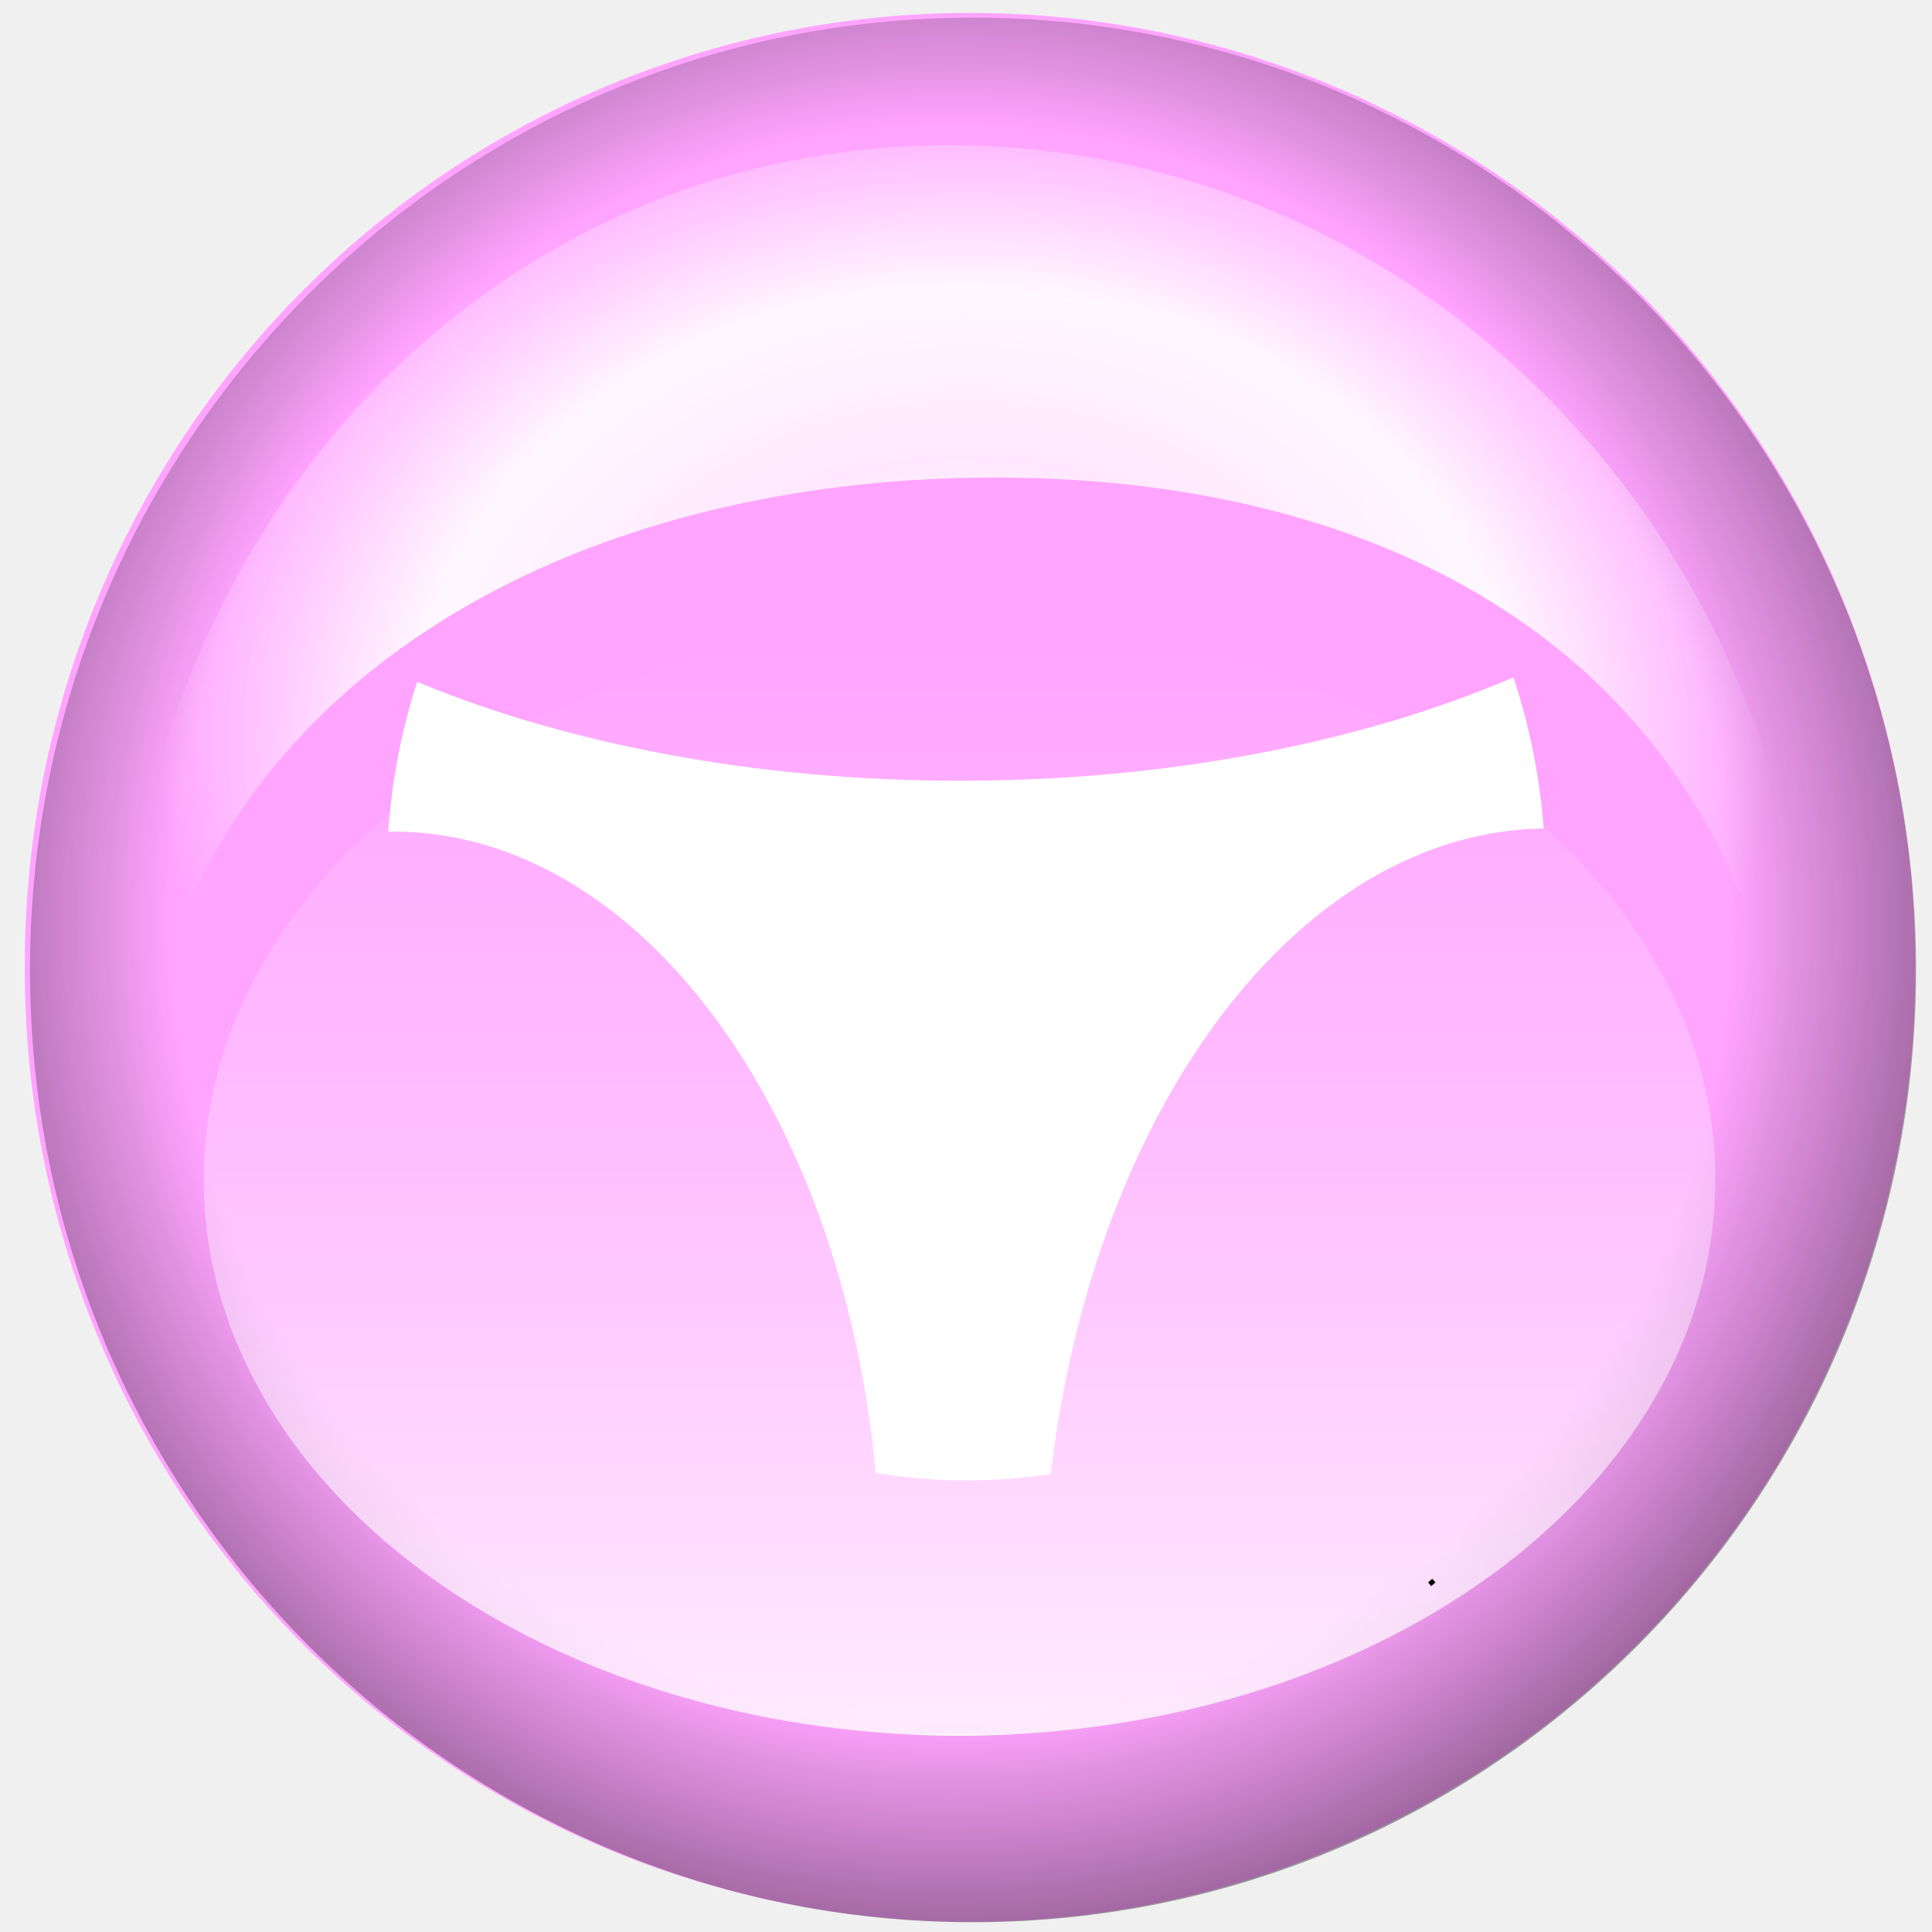
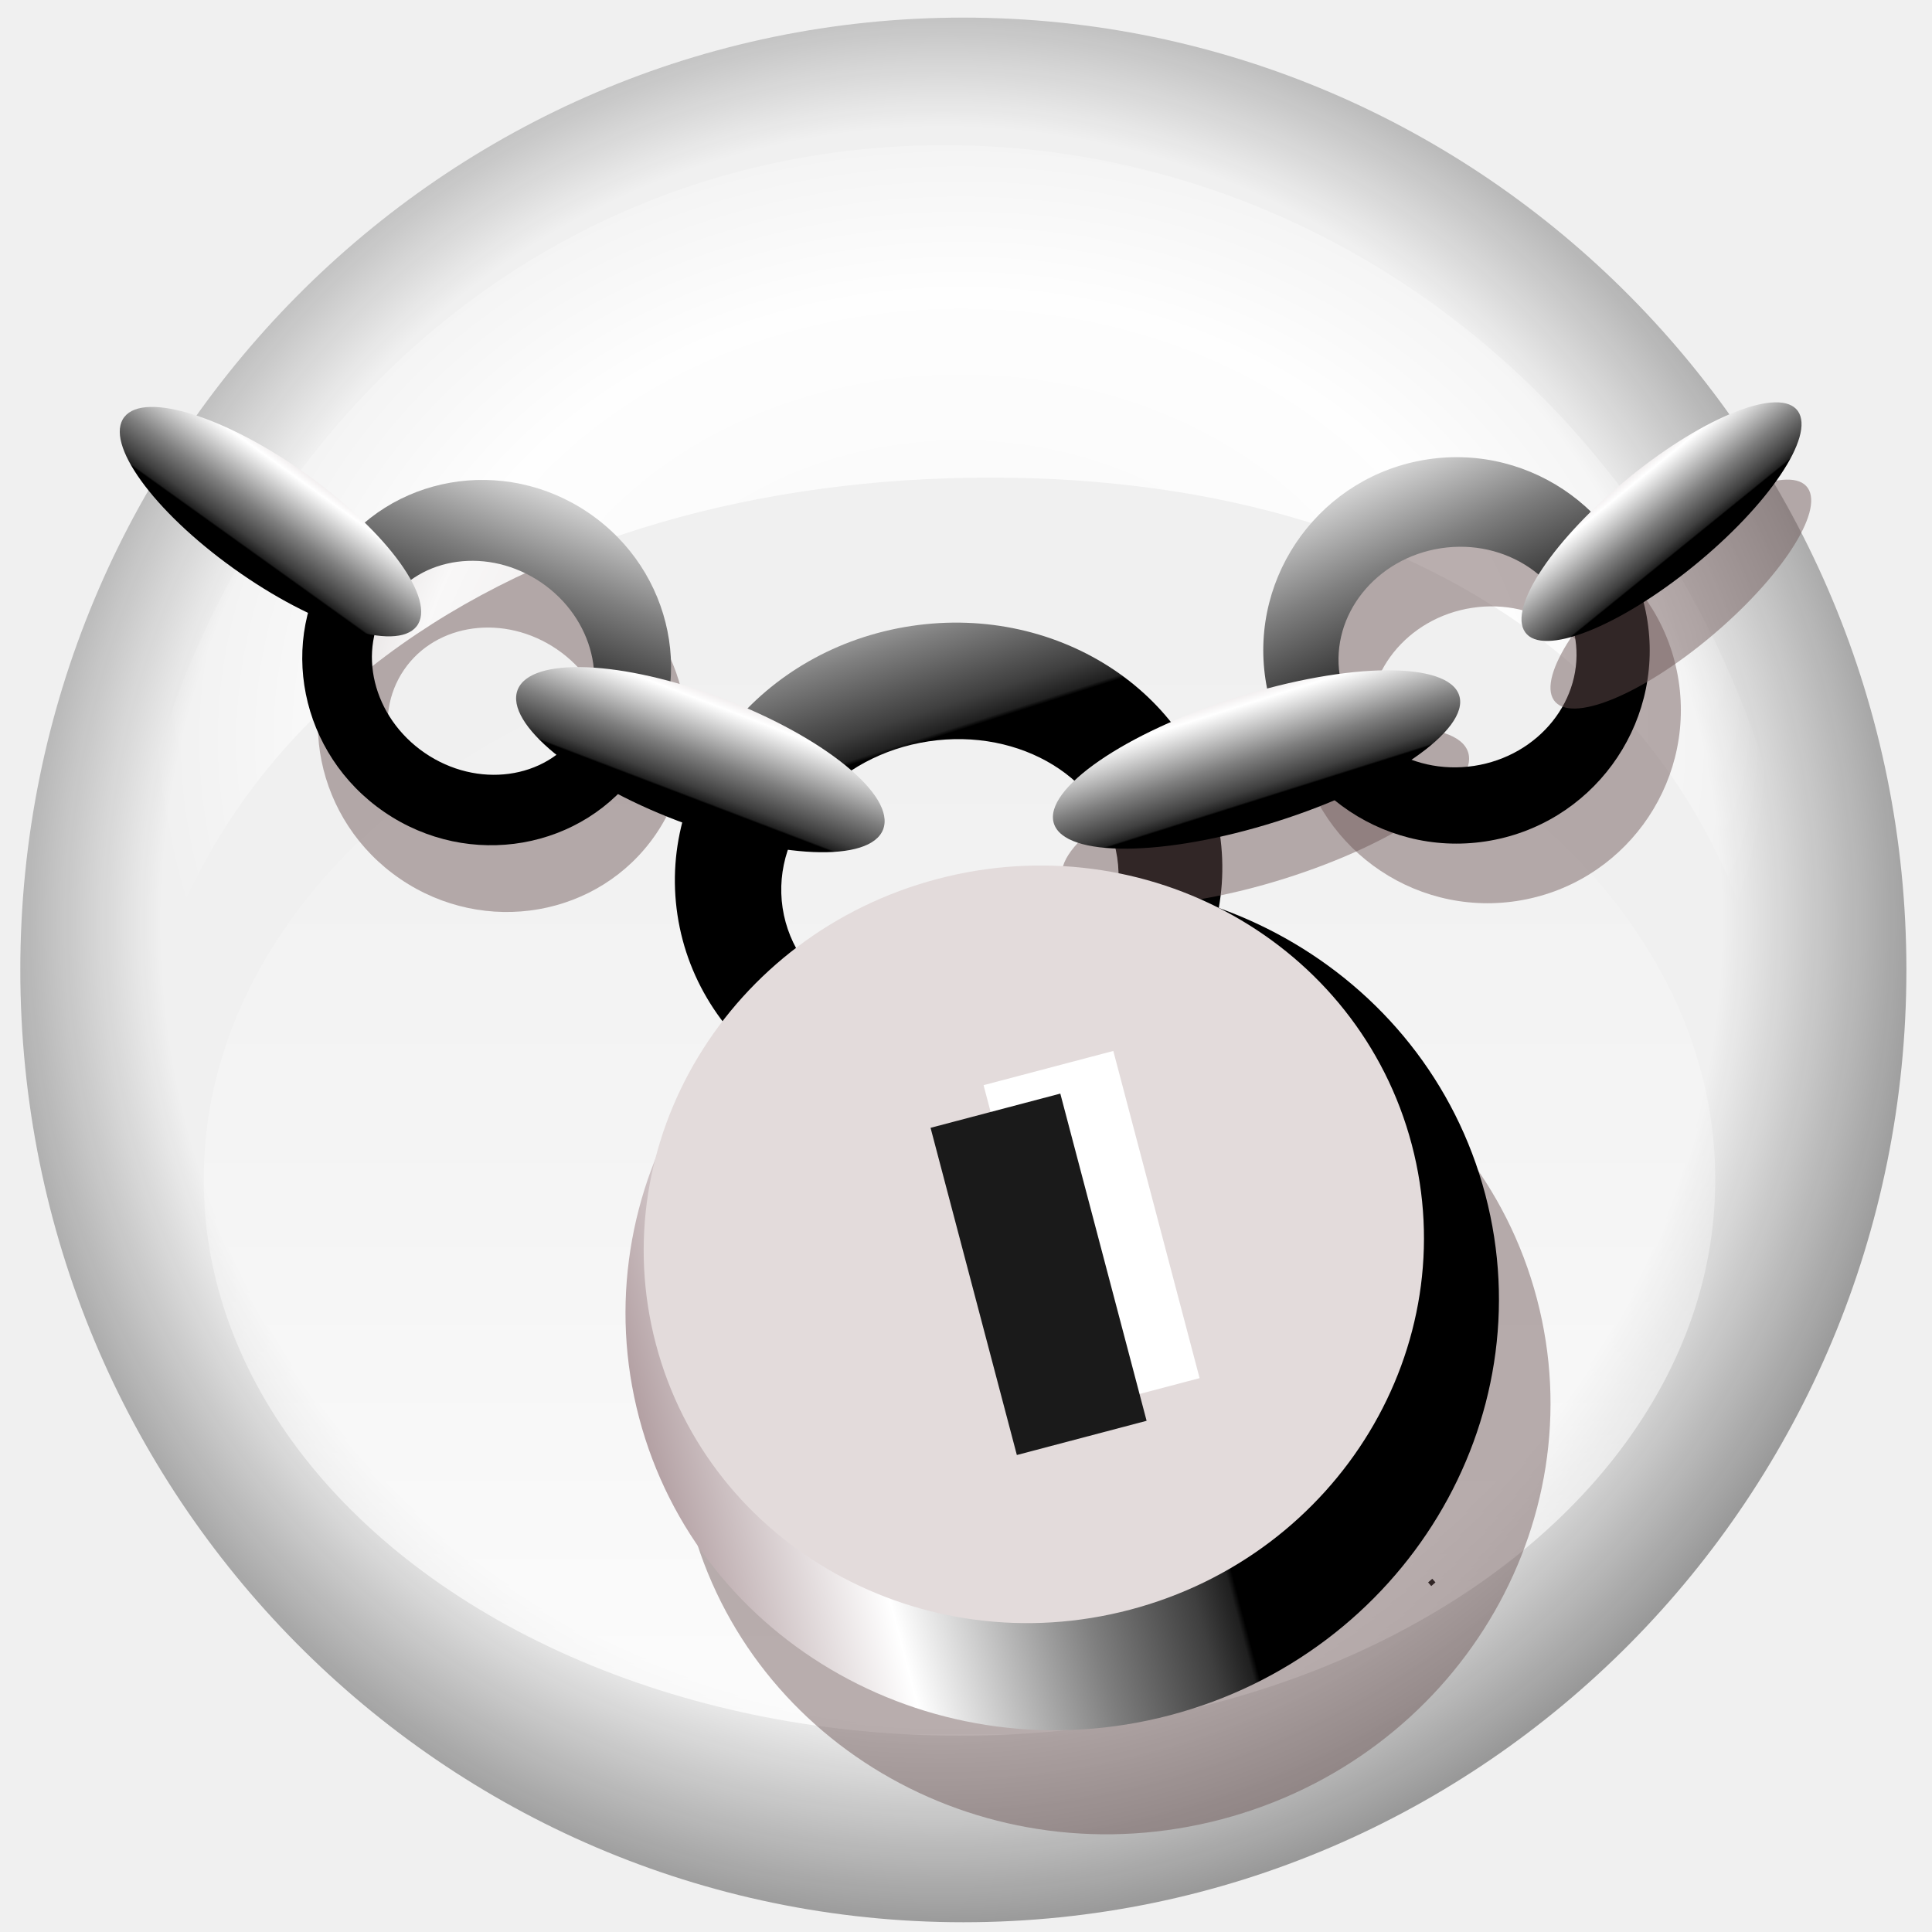
<svg xmlns="http://www.w3.org/2000/svg" xmlns:xlink="http://www.w3.org/1999/xlink" contentScriptType="text/ecmascript" width="400" zoomAndPan="magnify" contentStyleType="text/css" height="400" viewBox="0 0 400.0 400.0" preserveAspectRatio="xMidYMid meet" version="1.0" id="svg2079">
  <defs id="defs2081">
-     <linearGradient id="linearGradient7120">
-       <stop style="stop-color:#ff8a17;stop-opacity:1;" offset="0" id="stop7122" />
-       <stop style="stop-color:#f57d2f;stop-opacity:0;" offset="1" id="stop7124" />
+     <linearGradient id="linearGradient4086">
+       <stop style="stop-color:#00de00;stop-opacity:1;" offset="0" id="stop4088" />
+       <stop style="stop-color:#00de00;stop-opacity:0;" offset="1" id="stop4090" />
    </linearGradient>
    <linearGradient id="linearGradient2833">
      <stop style="stop-color:white;stop-opacity:1;" offset="0" id="stop2835" />
      <stop style="stop-color:white;stop-opacity:0;" offset="1" id="stop2837" />
    </linearGradient>
    <linearGradient id="linearGradient3744">
      <stop style="stop-color:white;stop-opacity:1;" offset="0" id="stop3746" />
      <stop id="stop3748" offset="0" style="stop-color:white;stop-opacity:0.784;" />
      <stop style="stop-color:white;stop-opacity:0.309;" offset="0.5" id="stop3752" />
      <stop style="stop-color:white;stop-opacity:0;" offset="1" id="stop3750" />
    </linearGradient>
    <linearGradient id="linearGradient3716">
      <stop style="stop-color:#ff3c00;stop-opacity:1;" offset="0" id="stop3718" />
      <stop style="stop-color:yellow;stop-opacity:1;" offset="1" id="stop3720" />
    </linearGradient>
    <linearGradient id="linearGradient6119">
      <stop style="stop-color:lime;stop-opacity:1;" offset="0" id="stop6121" />
-       <stop id="stop6123" offset="0.464" style="stop-color:#0e7305;stop-opacity:1;" />
-       <stop style="stop-color:black;stop-opacity:1;" offset="1" id="stop6125" />
+       <stop id="stop6123" offset="0.464" style="stop-color:red;stop-opacity:1;" />
+       <stop style="stop-color:lime;stop-opacity:1;" offset="1" id="stop6125" />
    </linearGradient>
    <linearGradient id="linearGradient6065">
      <stop style="stop-color:fuchsia;stop-opacity:0;" offset="0" id="stop6067" />
      <stop id="stop6075" offset="0" style="stop-color:#ff7fff;stop-opacity:0;" />
      <stop id="stop6069" offset="0.696" style="stop-color:white;stop-opacity:0;" />
      <stop style="stop-color:#7fff7f;stop-opacity:0;" offset="0.696" id="stop6073" />
      <stop style="stop-color:lime;stop-opacity:0;" offset="1" id="stop6071" />
    </linearGradient>
    <linearGradient id="linearGradient5993">
      <stop id="stop5995" offset="0" style="stop-color:white;stop-opacity:1;" />
      <stop style="stop-color:white;stop-opacity:0.749;" offset="0.43" id="stop3742" />
      <stop id="stop3065" offset="0.684" style="stop-color:white;stop-opacity:0.918;" />
      <stop id="stop5997" offset="1" style="stop-color:white;stop-opacity:0;" />
    </linearGradient>
    <linearGradient id="linearGradient5887">
      <stop id="stop5889" offset="0" style="stop-color:white;stop-opacity:1;" />
      <stop id="stop5891" offset="1" style="stop-color:#ff8080;stop-opacity:0;" />
    </linearGradient>
    <linearGradient id="linearGradient2805">
      <stop style="stop-color:white;stop-opacity:1;" offset="0" id="stop2807" />
      <stop id="stop5935" offset="0.25" style="stop-color:white;stop-opacity:0.722;" />
      <stop id="stop5927" offset="0.5" style="stop-color:white;stop-opacity:0.495;" />
      <stop style="stop-color:white;stop-opacity:0.435;" offset="0" id="stop5933" />
      <stop style="stop-color:white;stop-opacity:0.598;" offset="0.625" id="stop5931" />
      <stop style="stop-color:white;stop-opacity:0.247;" offset="0.92" id="stop5929" />
      <stop style="stop-color:white;stop-opacity:0;" offset="1" id="stop2809" />
    </linearGradient>
    <linearGradient id="linearGradient2779">
      <stop style="stop-color:black;stop-opacity:1;" offset="0" id="stop2781" />
      <stop style="stop-color:black;stop-opacity:0;" offset="1" id="stop2783" />
    </linearGradient>
    <linearGradient id="linearGradient3312">
      <stop style="stop-color:white;stop-opacity:1;" offset="0" id="stop3322" />
      <stop style="stop-color:#c30000;stop-opacity:0;" offset="1" id="stop3316" />
    </linearGradient>
    <filter x="0" y="0" width="450" filterUnits="userSpaceOnUse" xlink:type="simple" xlink:actuate="onLoad" id="MyFilter" height="400" xlink:show="other">
      <feGaussianBlur stdDeviation="14" in="SourceAlpha" result="blur" id="feGaussianBlur2084" />
      <feOffset dx="14" dy="14" in="blur" result="offsetBlur" id="feOffset2086" />
      <feSpecularLighting specularConstant=".2" specularExponent="20" result="specOut" in="blur" surfaceScale="5" lighting-color="#bbbbbb" id="feSpecularLighting2088">
        <fePointLight x="-5000" y="-10000" z="20000" id="fePointLight2090" />
      </feSpecularLighting>
      <feComposite in2="SourceAlpha" operator="in" in="specOut" result="specOut" id="feComposite2092" />
      <feComposite result="litPaint" in="SourceGraphic" k1="0" k2="1" k3="1" k4="0" in2="specOut" operator="arithmetic" id="feComposite2094" />
      <feMerge id="feMerge2096">
        <feMergeNode in="offsetBlur" id="feMergeNode2098" />
        <feMergeNode in="litPaint" id="feMergeNode2100" />
      </feMerge>
    </filter>
    <radialGradient gradientTransform="" id="radial0" gradientUnits="objectBoundingBox" spreadMethod="repeat" xlink:show="other" xlink:type="simple" r="50%" cx="50%" fx="50%" cy="50%" fy="50%" xlink:actuate="onLoad">
      <stop style="stop-color:white;stop-opacity:1;" offset="0" id="stop2103" />
      <stop id="stop3328" offset="0" style="stop-color:white;stop-opacity:1;" />
      <stop style="stop-color:#ff9bff;stop-opacity:1;" offset="0.574" id="stop6085" />
      <stop id="stop6087" offset="0.787" style="stop-color:#e961e9;stop-opacity:0.66;" />
      <stop id="stop3324" offset="1" style="stop-color:black;stop-opacity:0;" />
    </radialGradient>
    <radialGradient gradientTransform="" id="radial1" gradientUnits="objectBoundingBox" spreadMethod="pad" xlink:show="other" xlink:type="simple" r="111%" cx="7%" fx="111%" cy="97%" fy="111%" xlink:actuate="onLoad">
      <stop style="stop-color:black;stop-opacity:0;" offset="0" id="stop2106" />
      <stop id="stop6147" offset="0.447" style="stop-color:black;stop-opacity:0;" />
      <stop style="stop-color:black;stop-opacity:1;" offset="0.61" id="stop2108" />
    </radialGradient>
    <radialGradient xlink:href="#linearGradient5993" id="radialGradient5991" cx="207.391" cy="167.11" fx="207.391" fy="167.11" r="163.203" gradientTransform="matrix(1.184344,0,0,1.308737,-35.03059,-39.8183)" gradientUnits="userSpaceOnUse" />
    <radialGradient xlink:href="#linearGradient5993" id="radialGradient6009" cx="231.082" cy="330.921" fx="231.082" fy="330.921" r="81.295" gradientTransform="matrix(0.716533,-1.089934e-7,1.149603e-7,1.145611,65.50429,-54.51422)" gradientUnits="userSpaceOnUse" />
-     <radialGradient xlink:href="#linearGradient5993" id="radialGradient6052" cx="205.469" cy="162.031" fx="205.469" fy="162.031" r="142.75" gradientTransform="matrix(1.171807,1.360186e-6,-1.109273e-6,0.95161,-40.82304,-1.033424)" gradientUnits="userSpaceOnUse" />
+     <radialGradient xlink:href="#linearGradient5993" id="radialGradient6052" cx="205.469" cy="162.031" fx="205.469" fy="162.031" r="142.75" gradientTransform="matrix(1.171807,1.360186e-6,-1.109273e-6,0.95161,-41.82304,-1.033424)" gradientUnits="userSpaceOnUse" />
    <radialGradient xlink:href="#linearGradient6065" id="radialGradient6063" cx="204.844" cy="193.642" fx="204.844" fy="193.642" r="121.625" gradientTransform="matrix(1,-1.052607e-2,8.379972e-3,0.796116,-18.26571,39.79034)" gradientUnits="userSpaceOnUse" />
    <radialGradient xlink:href="#radial0" id="radialGradient6083" cx="229.802" cy="222.688" fx="229.802" fy="222.688" r="178.593" gradientUnits="userSpaceOnUse" />
    <radialGradient xlink:href="#linearGradient6119" id="radialGradient6097" cx="246.445" cy="285.419" fx="246.445" fy="285.419" r="97.938" gradientUnits="userSpaceOnUse" gradientTransform="matrix(0.851064,-2.333917e-7,1.040255e-7,0.886179,36.70454,32.48677)" />
    <radialGradient xlink:href="#linearGradient6119" id="radialGradient6135" cx="211.239" cy="146.514" fx="211.239" fy="146.514" r="151.068" gradientTransform="matrix(1,0,0,0.932203,0,9.933139)" gradientUnits="userSpaceOnUse" />
    <radialGradient xlink:href="#radial1" id="radialGradient2829" cx="165.243" cy="177.027" fx="165.243" fy="177.027" r="197.156" gradientTransform="matrix(1.85203,-2.57467e-3,6.932049e-7,1.940886,-142.8944,-171.1482)" gradientUnits="userSpaceOnUse" />
    <linearGradient xlink:href="#linearGradient3744" id="linearGradient3724" x1="206.118" y1="385.917" x2="206.118" y2="6.968" gradientUnits="userSpaceOnUse" />
    <linearGradient xlink:href="#linearGradient6119" id="linearGradient3063" x1="184.221" y1="129.327" x2="184.221" y2="262.4" gradientUnits="userSpaceOnUse" gradientTransform="matrix(-1.509688,0,0,1.324592,503.9564,-57.70753)" />
    <linearGradient xlink:href="#linearGradient3744" id="linearGradient8245" x1="193.726" y1="103.074" x2="193.726" y2="248.821" gradientUnits="userSpaceOnUse" gradientTransform="translate(0,12.67366)" />
    <linearGradient xlink:href="#linearGradient2833" id="linearGradient2839" x1="201.422" y1="114.844" x2="201.422" y2="267.844" gradientUnits="userSpaceOnUse" gradientTransform="translate(-2.715785,12.67366)" />
    <radialGradient xlink:actuate="onLoad" fy="111%" cy="97%" fx="111%" cx="7%" r="111%" xlink:type="simple" xlink:show="other" spreadMethod="pad" gradientUnits="objectBoundingBox" id="radialGradient5758" gradientTransform="">
      <stop id="stop5760" offset="0%" style="stop-color:#ffffff;stop-opacity:1;" />
      <stop id="stop5762" offset="61%" style="stop-color:#cccccc;stop-opacity:1;" />
    </radialGradient>
    <radialGradient xlink:actuate="onLoad" fy="50%" cy="50%" fx="50%" cx="50%" r="50%" xlink:type="simple" xlink:show="other" spreadMethod="repeat" gradientUnits="objectBoundingBox" id="radialGradient5754" gradientTransform="">
      <stop id="stop5756" offset="33%" style="stop-color:#ff6600;stop-opacity:1;" />
    </radialGradient>
    <filter xlink:show="other" height="400" id="filter5734" xlink:actuate="onLoad" xlink:type="simple" filterUnits="userSpaceOnUse" width="450" y="0" x="0">
      <feGaussianBlur id="feGaussianBlur5736" result="blur" in="SourceAlpha" stdDeviation="14" />
      <feOffset id="feOffset5738" result="offsetBlur" in="blur" dy="14" dx="14" />
      <feSpecularLighting id="feSpecularLighting5740" lighting-color="#bbbbbb" surfaceScale="5" in="blur" result="specOut" specularExponent="20" specularConstant=".2">
        <fePointLight id="fePointLight5742" z="20000" y="-10000" x="-5000" />
      </feSpecularLighting>
      <feComposite id="feComposite5744" result="specOut" in="specOut" operator="in" in2="SourceAlpha" />
      <feComposite id="feComposite5746" operator="arithmetic" in2="specOut" k4="0" k3="1" k2="1" k1="0" in="SourceGraphic" result="litPaint" />
      <feMerge id="feMerge5748">
        <feMergeNode id="feMergeNode5750" in="offsetBlur" />
        <feMergeNode id="feMergeNode5752" in="litPaint" />
      </feMerge>
    </filter>
-     <linearGradient xlink:href="#linearGradient6119" id="linearGradient6759" x1="212.671" y1="152.603" x2="106.606" y2="277.848" gradientUnits="userSpaceOnUse" gradientTransform="matrix(0.235102,0.690673,-0.848309,0.22375,341.8031,49.64709)" />
-     <linearGradient xlink:href="#linearGradient6119" id="linearGradient6763" gradientUnits="userSpaceOnUse" gradientTransform="matrix(0.383327,-0.784793,-1.071567,-0.280741,259.9409,434.4138)" x1="229.962" y1="152.699" x2="134.012" y2="258.925" />
-     <linearGradient xlink:href="#linearGradient6119" id="linearGradient6767" gradientUnits="userSpaceOnUse" gradientTransform="matrix(0.402654,-0.824236,-0.59436,-0.471744,218.0745,457.3659)" x1="223.96" y1="155.641" x2="151.38" y2="242.496" />
-     <radialGradient xlink:actuate="onLoad" fy="111%" cy="97%" fx="111%" cx="7%" r="111%" xlink:type="simple" xlink:show="other" spreadMethod="pad" gradientUnits="objectBoundingBox" id="radialGradient2679" gradientTransform="">
-       <stop id="stop2681" offset="0%" style="stop-color:#ffffff;stop-opacity:1;" />
-       <stop id="stop2683" offset="61%" style="stop-color:#cccccc;stop-opacity:1;" />
+     <radialGradient xlink:actuate="onLoad" fy="111%" cy="97%" fx="111%" cx="7%" r="111%" xlink:type="simple" xlink:show="other" spreadMethod="pad" gradientUnits="objectBoundingBox" id="radialGradient3680" gradientTransform="">
+       <stop id="stop3682" offset="0" style="stop-color:#b3a0a3;stop-opacity:1;" />
+       <stop style="stop-color:white;stop-opacity:1;" offset="0.224" id="stop4094" />
+       <stop id="stop4096" offset="0.438" style="stop-color:#7f7f7f;stop-opacity:1;" />
+       <stop style="stop-color:#3f3f3f;stop-opacity:1;" offset="0.561" id="stop4098" />
+       <stop id="stop4100" offset="0.603" style="stop-color:#1f1f1f;stop-opacity:1;" />
+       <stop id="stop3684" offset="0.61" style="stop-color:black;stop-opacity:1;" />
    </radialGradient>
-     <radialGradient xlink:actuate="onLoad" fy="50%" cy="50%" fx="50%" cx="50%" r="50%" xlink:type="simple" xlink:show="other" spreadMethod="repeat" gradientUnits="objectBoundingBox" id="radialGradient2675" gradientTransform="">
-       <stop id="stop2677" offset="33%" style="stop-color:#ff6600;stop-opacity:1;" />
+     <radialGradient xlink:actuate="onLoad" fy="50%" cy="50%" fx="50%" cx="50%" r="50%" xlink:type="simple" xlink:show="other" spreadMethod="repeat" gradientUnits="objectBoundingBox" id="radialGradient3676" gradientTransform="">
+       <stop id="stop3678" offset="33%" style="stop-color:#ff6600;stop-opacity:1;" />
    </radialGradient>
-     <filter xlink:show="other" height="400" id="filter2655" xlink:actuate="onLoad" xlink:type="simple" filterUnits="userSpaceOnUse" width="450" y="0" x="0">
-       <feGaussianBlur id="feGaussianBlur2657" result="blur" in="SourceAlpha" stdDeviation="14" />
-       <feOffset id="feOffset2659" result="offsetBlur" in="blur" dy="14" dx="14" />
-       <feSpecularLighting id="feSpecularLighting2661" lighting-color="#bbbbbb" surfaceScale="5" in="blur" result="specOut" specularExponent="20" specularConstant=".2">
-         <fePointLight id="fePointLight2663" z="20000" y="-10000" x="-5000" />
+     <filter xlink:show="other" height="400" id="filter3656" xlink:actuate="onLoad" xlink:type="simple" filterUnits="userSpaceOnUse" width="450" y="0" x="0">
+       <feGaussianBlur id="feGaussianBlur3658" result="blur" in="SourceAlpha" stdDeviation="14" />
+       <feOffset id="feOffset3660" result="offsetBlur" in="blur" dy="14" dx="14" />
+       <feSpecularLighting id="feSpecularLighting3662" lighting-color="#bbbbbb" surfaceScale="5" in="blur" result="specOut" specularExponent="20" specularConstant=".2">
+         <fePointLight id="fePointLight3664" z="20000" y="-10000" x="-5000" />
      </feSpecularLighting>
-       <feComposite id="feComposite2665" result="specOut" in="specOut" operator="in" in2="SourceAlpha" />
-       <feComposite id="feComposite2667" operator="arithmetic" in2="specOut" k4="0" k3="1" k2="1" k1="0" in="SourceGraphic" result="litPaint" />
-       <feMerge id="feMerge2669">
-         <feMergeNode id="feMergeNode2671" in="offsetBlur" />
-         <feMergeNode id="feMergeNode2673" in="litPaint" />
+       <feComposite id="feComposite3666" result="specOut" in="specOut" operator="in" in2="SourceAlpha" />
+       <feComposite id="feComposite3668" operator="arithmetic" in2="specOut" k4="0" k3="1" k2="1" k1="0" in="SourceGraphic" result="litPaint" />
+       <feMerge id="feMerge3670">
+         <feMergeNode id="feMergeNode3672" in="offsetBlur" />
+         <feMergeNode id="feMergeNode3674" in="litPaint" />
      </feMerge>
    </filter>
+     <linearGradient xlink:href="#radialGradient3680" id="linearGradient4092" x1="31.361" y1="201.079" x2="60" y2="333" gradientUnits="userSpaceOnUse" gradientTransform="matrix(0.676316,0.462173,-0.492044,0.720027,204.3468,-89.89968)" />
+     <linearGradient xlink:href="#radialGradient3680" id="linearGradient4104" gradientUnits="userSpaceOnUse" x1="34" y1="201" x2="49.596" y2="297.941" gradientTransform="matrix(1.194388,-0.180137,0.180137,1.194388,83.49128,-146.4871)" />
+     <linearGradient xlink:href="#radialGradient3680" id="linearGradient4112" gradientUnits="userSpaceOnUse" gradientTransform="matrix(0.841354,-0.128195,0.140122,0.919619,218.2885,-118.0079)" x1="25.121" y1="203.584" x2="60" y2="333" />
+     <linearGradient xlink:href="#radialGradient3680" id="linearGradient4122" x1="95" y1="259.5" x2="95" y2="310.5" gradientUnits="userSpaceOnUse" />
+     <linearGradient xlink:href="#radialGradient3680" id="linearGradient4130" gradientUnits="userSpaceOnUse" x1="95" y1="259.5" x2="95" y2="310.5" />
+     <linearGradient xlink:href="#radialGradient3680" id="linearGradient9595" x1="127" y1="220.5" x2="277" y2="220.5" gradientUnits="userSpaceOnUse" />
+     <linearGradient xlink:href="#radialGradient3680" id="linearGradient9599" gradientUnits="userSpaceOnUse" x1="95" y1="259.5" x2="95" y2="310.5" />
+     <linearGradient xlink:href="#radialGradient3680" id="linearGradient9603" gradientUnits="userSpaceOnUse" x1="95" y1="259.5" x2="95" y2="310.5" />
  </defs>
-   <rect style="fill:#ff8b00;fill-opacity:1;stroke:white;stroke-width:22;stroke-miterlimit:4;stroke-dasharray:none;stroke-opacity:1;stroke-linejoin:round;stroke-dashoffset:0;stroke-linecap:butt" id="rect3303" width="251" height="233" x="75" y="89" />
  <path style="fill:url(#radialGradient6063);fill-opacity:1;stroke:none;stroke-width:16;stroke-miterlimit:4;stroke-dasharray:none;stroke-opacity:1" d="M 308.107,179.458 C 283.874,210.999 238.094,232.302 185.638,232.302 C 136.128,232.302 92.563,213.327 67.451,184.677 C 66.878,188.956 66.576,193.292 66.576,197.708 C 66.576,257.777 121.065,306.552 188.201,306.552 C 255.336,306.552 309.826,257.777 309.826,197.708 C 309.826,191.487 309.229,185.394 308.107,179.458 z " id="path6021" />
-   <path style="fill:#ffa4ff;fill-opacity:1;stroke:none;stroke-width:16;stroke-miterlimit:4;stroke-dasharray:none;stroke-opacity:1" id="path3730" d="M 395.592 196.443 A 189.475 189.475 0 1 1  16.643,196.443 A 189.475 189.475 0 1 1  395.592 196.443 z" transform="matrix(1.032883,0,0,1.040541,-12.05799,-4.123326)" />
-   <path style="opacity:0.5;fill:url(#radialGradient2829);fill-opacity:1;fill-rule:evenodd;stroke:none;stroke-width:1px;stroke-linecap:butt;stroke-linejoin:miter;stroke-opacity:1" id="path1933" d="M 364.867 182.36 A 197.156 204.837 0 1 1  -29.445,182.36 A 197.156 204.837 0 1 1  364.867 182.36 z" transform="matrix(0.990316,0,0,0.962554,35.36606,25.28223)" />
+   <path style="opacity:0.5;fill:url(#radialGradient2829);fill-opacity:1;fill-rule:evenodd;stroke:none;stroke-width:1px;stroke-linecap:butt;stroke-linejoin:miter;stroke-opacity:1" id="path1933" d="M 364.867,182.36 A 197.156,204.837 0 1 1 -29.445,182.36 A 197.156,204.837 0 1 1 364.867,182.36 z" transform="matrix(0.990316,0,0,0.962554,33.36606,25.28223)" />
  <path style="fill:url(#linearGradient3724);fill-opacity:1;stroke:none;stroke-width:16;stroke-miterlimit:4;stroke-dasharray:none;stroke-opacity:1" id="path6137" d="M 395.592 196.443 A 189.475 189.475 0 1 1  16.643,196.443 A 189.475 189.475 0 1 1  395.592 196.443 z" transform="matrix(0.825742,0,0,0.606271,28.45346,125.1225)" />
-   <path style="fill:url(#radialGradient6052);fill-opacity:1.0;stroke:none;stroke-width:16;stroke-miterlimit:4;stroke-dasharray:none;stroke-opacity:1" d="M 196.481,30.064 C 99.312,30.064 23.911,111.693 23.911,221.809 C 23.911,236.604 25.333,251.032 28.034,264.912 C 27.391,258.692 27.071,252.353 27.071,245.959 C 27.071,148.188 111.052,98.874 206.043,98.874 C 301.034,98.874 371.243,148.188 371.243,245.959 C 371.243,259.012 369.881,271.745 367.273,283.997 C 372.938,264.429 375.983,243.514 375.983,221.809 C 375.983,111.693 293.65,30.064 196.481,30.064 z " id="path6041" />
+   <path style="fill:#6c5353;fill-opacity:0.461;stroke:none;stroke-width:22;stroke-linecap:butt;stroke-linejoin:round;stroke-miterlimit:4;stroke-dasharray:none;stroke-dashoffset:0;stroke-opacity:1" d="M 125.158,120.039 C 107.612,108.048 83.892,112.187 72.213,129.278 C 60.534,146.368 65.296,169.971 82.842,181.961 C 100.388,193.952 124.108,189.813 135.787,172.722 C 147.466,155.632 142.704,132.029 125.158,120.039 z M 115.317,134.439 C 126.143,141.838 129.529,155.745 122.875,165.483 C 116.221,175.221 102.033,177.119 91.207,169.721 C 80.38,162.322 76.994,148.415 83.649,138.677 C 90.303,128.939 104.491,127.041 115.317,134.439 z " id="path9605" />
+   <path style="fill:url(#radialGradient6052);fill-opacity:1;stroke:none;stroke-width:16;stroke-miterlimit:4;stroke-dasharray:none;stroke-opacity:1" d="M 195.481,30.064 C 98.312,30.064 22.911,111.693 22.911,221.809 C 22.911,236.604 24.333,251.032 27.034,264.912 C 26.391,258.692 26.071,252.353 26.071,245.959 C 26.071,148.188 110.052,98.874 205.043,98.874 C 300.034,98.874 370.243,148.188 370.243,245.959 C 370.243,259.012 368.881,271.745 366.273,283.997 C 371.938,264.429 374.983,243.514 374.983,221.809 C 374.983,111.693 292.65,30.064 195.481,30.064 z" id="path6041" />
+   <path style="fill:#6c5353;fill-opacity:0.461;stroke:none;stroke-width:22;stroke-linecap:butt;stroke-linejoin:round;stroke-miterlimit:4;stroke-dasharray:none;stroke-dashoffset:0;stroke-opacity:1" d="M 301.975,107.456 C 280.147,110.782 265.13,131.197 268.456,153.025 C 271.782,174.853 292.197,189.87 314.025,186.544 C 335.853,183.218 350.87,162.803 347.544,140.975 C 344.218,119.147 323.803,104.13 301.975,107.456 z M 304.777,125.849 C 318.246,123.797 330.714,132.225 332.609,144.662 C 334.504,157.099 325.112,168.858 311.643,170.91 C 298.175,172.962 285.706,164.534 283.811,152.097 C 281.916,139.66 291.309,127.901 304.777,125.849 z " id="path9609" />
  <path style="fill:none;fill-rule:evenodd;stroke:black;stroke-width:1px;stroke-linecap:butt;stroke-linejoin:miter;stroke-opacity:1" id="path3226" d="M 296.867,327.24 C 296.579,327.494 296.29,327.748 296,328" />
-   <path style="fill:white;fill-opacity:1;stroke:none;stroke-width:22;stroke-linecap:butt;stroke-linejoin:round;stroke-miterlimit:4;stroke-dasharray:none;stroke-dashoffset:0;stroke-opacity:1" d="M 313.334,140.247 C 282.153,153.612 242.248,161.648 198.763,161.648 C 156.288,161.648 117.224,153.98 86.374,141.168 C 83.167,151.015 81.129,161.414 80.381,172.191 C 80.695,172.186 81.005,172.162 81.32,172.162 C 132.223,172.162 174.341,229.942 181.307,304.978 C 187.411,305.977 193.662,306.505 200.034,306.505 C 205.983,306.505 211.827,306.053 217.545,305.18 C 226.444,229.679 268.698,172.288 319.604,171.528 C 318.787,160.648 316.65,150.169 313.334,140.247 z " id="path2969" />
+   <path style="fill:url(#linearGradient4092);fill-opacity:1;stroke:none;stroke-width:22;stroke-linecap:butt;stroke-linejoin:round;stroke-miterlimit:4;stroke-dasharray:none;stroke-dashoffset:0;stroke-opacity:1" d="M 121.917,106.22 C 104.37,94.229 80.651,98.368 68.972,115.459 C 57.293,132.549 62.055,156.152 79.601,168.142 C 97.147,180.133 120.867,175.994 132.546,158.903 C 144.225,141.812 139.463,118.21 121.917,106.22 z M 112.076,120.62 C 122.902,128.019 126.288,141.926 119.634,151.664 C 112.98,161.402 98.792,163.3 87.966,155.902 C 77.139,148.503 73.753,134.596 80.408,124.858 C 87.062,115.12 101.249,113.222 112.076,120.62 z " id="path4073" />
+   <path style="fill:url(#linearGradient4104);fill-opacity:1;stroke:none;stroke-width:22;stroke-linecap:butt;stroke-linejoin:round;stroke-miterlimit:4;stroke-dasharray:none;stroke-dashoffset:0;stroke-opacity:1" d="M 188.652,129.605 C 157.665,134.278 135.986,161.08 140.262,189.43 C 144.537,217.78 173.157,236.995 204.144,232.322 C 235.131,227.648 256.81,200.847 252.534,172.497 C 248.258,144.147 219.639,124.931 188.652,129.605 z M 192.255,153.492 C 211.375,150.609 228.869,161.378 231.305,177.531 C 233.742,193.684 220.201,209.134 201.081,212.017 C 181.962,214.901 164.467,204.132 162.031,187.979 C 159.595,171.826 173.135,156.376 192.255,153.492 z " id="path4102" />
+   <path style="fill:#6c5353;fill-opacity:0.461;stroke:none;stroke-width:22;stroke-linecap:butt;stroke-linejoin:round;stroke-miterlimit:4;stroke-dasharray:none;stroke-dashoffset:0;stroke-opacity:1" id="path9613" d="M 160 282.5 A 55 13.5 0 1 1  50,282.5 A 55 13.5 0 1 1  160 282.5 z" transform="matrix(0.762927,-0.24071,0.300887,0.953659,96.89209,-75.13412)" />
+   <path style="fill:url(#linearGradient4112);fill-opacity:1;stroke:none;stroke-width:22;stroke-linecap:butt;stroke-linejoin:round;stroke-miterlimit:4;stroke-dasharray:none;stroke-dashoffset:0;stroke-opacity:1" d="M 295.528,95.115 C 273.7,98.441 258.683,118.856 262.009,140.684 C 265.335,162.512 285.75,177.528 307.578,174.202 C 329.406,170.876 344.422,150.461 341.097,128.633 C 337.771,106.805 317.356,91.789 295.528,95.115 z M 298.33,113.507 C 311.799,111.455 324.267,119.883 326.162,132.32 C 328.057,144.757 318.664,156.516 305.196,158.569 C 291.728,160.621 279.259,152.192 277.364,139.756 C 275.469,127.319 284.862,115.559 298.33,113.507 z " id="path4110" />
+   <path style="fill:url(#linearGradient4122);fill-opacity:1;stroke:none;stroke-width:22;stroke-linecap:butt;stroke-linejoin:round;stroke-miterlimit:4;stroke-dasharray:none;stroke-dashoffset:0;stroke-opacity:1" id="path4114" d="M 160 282.5 A 55 13.5 0 1 1  50,282.5 A 55 13.5 0 1 1  160 282.5 z" transform="matrix(0.688027,0.262392,-0.356335,0.934358,173.4258,-134.2283)" />
+   <path style="fill:url(#linearGradient4130);fill-opacity:1;stroke:none;stroke-width:22;stroke-linecap:butt;stroke-linejoin:round;stroke-miterlimit:4;stroke-dasharray:none;stroke-dashoffset:0;stroke-opacity:1" id="path4128" d="M 160 282.5 A 55 13.5 0 1 1  50,282.5 A 55 13.5 0 1 1  160 282.5 z" transform="matrix(0.762927,-0.24071,0.300887,0.953659,95.04727,-86.89122)" />
+   <path style="fill:#6c5353;fill-opacity:0.461;stroke:none;stroke-width:22;stroke-linecap:butt;stroke-linejoin:round;stroke-miterlimit:4;stroke-dasharray:none;stroke-dashoffset:0;stroke-opacity:1" id="path9621" d="M 277 220.5 A 75 72.5 0 1 1  127,220.5 A 75 72.5 0 1 1  277 220.5 z" transform="matrix(1.167959,-0.308032,0.308032,1.167959,-73.24858,96.66815)" />
+   <path style="fill:url(#linearGradient9595);fill-opacity:1;stroke:none;stroke-width:22;stroke-linecap:butt;stroke-linejoin:round;stroke-miterlimit:4;stroke-dasharray:none;stroke-dashoffset:0;stroke-opacity:1" id="path9583" d="M 277 220.5 A 75 72.5 0 1 1  127,220.5 A 75 72.5 0 1 1  277 220.5 z" transform="matrix(1.167959,-0.308032,0.308032,1.167959,-83.927,75.12508)" />
+   <path style="fill:#e3dbdb;fill-opacity:1;stroke:none;stroke-width:22;stroke-linecap:butt;stroke-linejoin:round;stroke-miterlimit:4;stroke-dasharray:none;stroke-dashoffset:0;stroke-opacity:1" id="path9585" d="M 277 220.5 A 75 72.5 0 1 1  127,220.5 A 75 72.5 0 1 1  277 220.5 z" transform="matrix(1.043376,-0.275175,0.275175,1.043376,-57.39478,83.14295)" />
+   <path style="fill:url(#linearGradient9599);fill-opacity:1;stroke:none;stroke-width:22;stroke-linecap:butt;stroke-linejoin:round;stroke-miterlimit:4;stroke-dasharray:none;stroke-dashoffset:0;stroke-opacity:1" id="path9597" d="M 160 282.5 A 55 13.5 0 1 1  50,282.5 A 55 13.5 0 1 1  160 282.5 z" transform="matrix(0.549964,0.394086,-0.564949,0.718307,157.8514,-136.3008)" />
+   <path style="fill:#6c5353;fill-opacity:0.461;stroke:none;stroke-width:22;stroke-linecap:butt;stroke-linejoin:round;stroke-miterlimit:4;stroke-dasharray:none;stroke-dashoffset:0;stroke-opacity:1" id="path9617" d="M 160 282.5 A 55 13.5 0 1 1  50,282.5 A 55 13.5 0 1 1  160 282.5 z" transform="matrix(0.477858,-0.399442,0.45344,0.657738,169.7282,-20.86969)" />
+   <path style="fill:url(#linearGradient9603);fill-opacity:1;stroke:none;stroke-width:22;stroke-linecap:butt;stroke-linejoin:round;stroke-miterlimit:4;stroke-dasharray:none;stroke-dashoffset:0;stroke-opacity:1" id="path9601" d="M 160 282.5 A 55 13.5 0 1 1  50,282.5 A 55 13.5 0 1 1  160 282.5 z" transform="matrix(0.513267,-0.416295,0.487039,0.685491,152.5183,-41.93999)" />
+   <rect style="fill:white;fill-opacity:1;stroke:none;stroke-width:22;stroke-linecap:butt;stroke-linejoin:round;stroke-miterlimit:4;stroke-dasharray:none;stroke-dashoffset:0;stroke-opacity:1" id="rect10059" width="27.782" height="70.058" x="139.608" y="269.173" transform="matrix(0.966937,-0.255015,0.255015,0.966937,0,0)" />
+   <rect style="fill:#1a1a1a;fill-opacity:1;stroke:none;stroke-width:22;stroke-linecap:butt;stroke-linejoin:round;stroke-miterlimit:4;stroke-dasharray:none;stroke-dashoffset:0;stroke-opacity:1" id="rect9587" width="27.782" height="70.058" x="126.746" y="274.915" transform="matrix(0.966937,-0.255015,0.255015,0.966937,0,0)" />
</svg>
